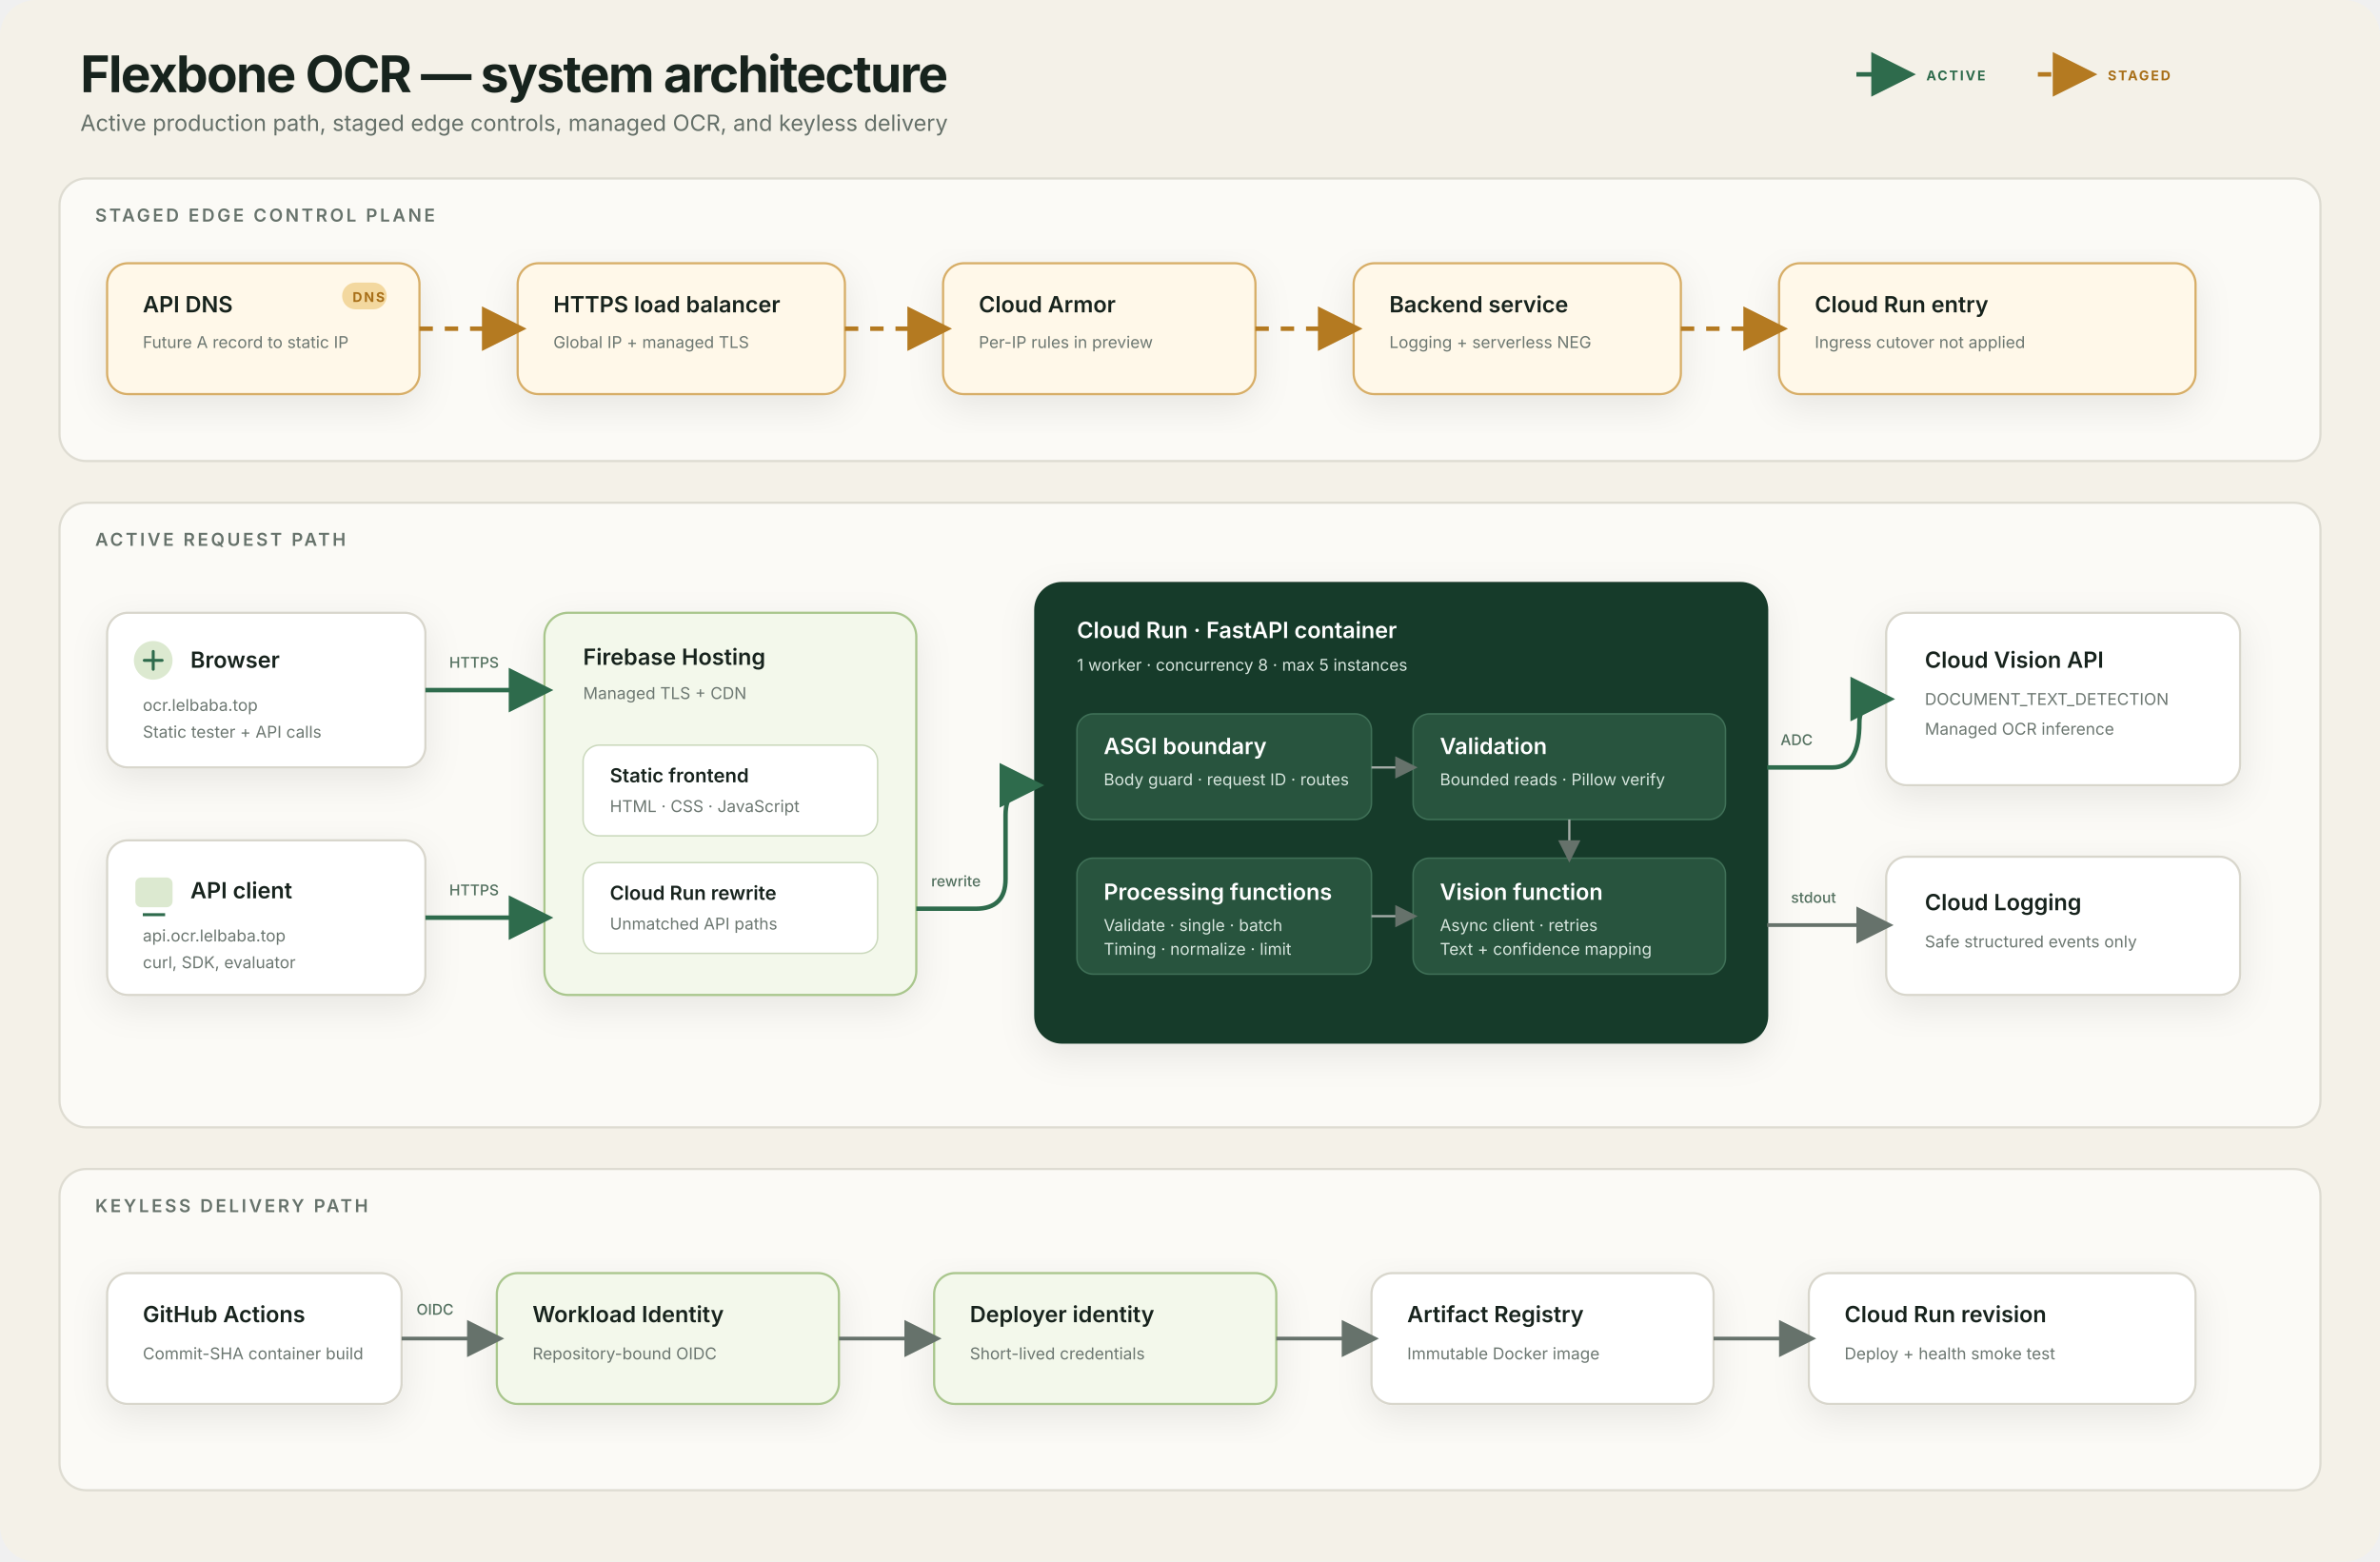
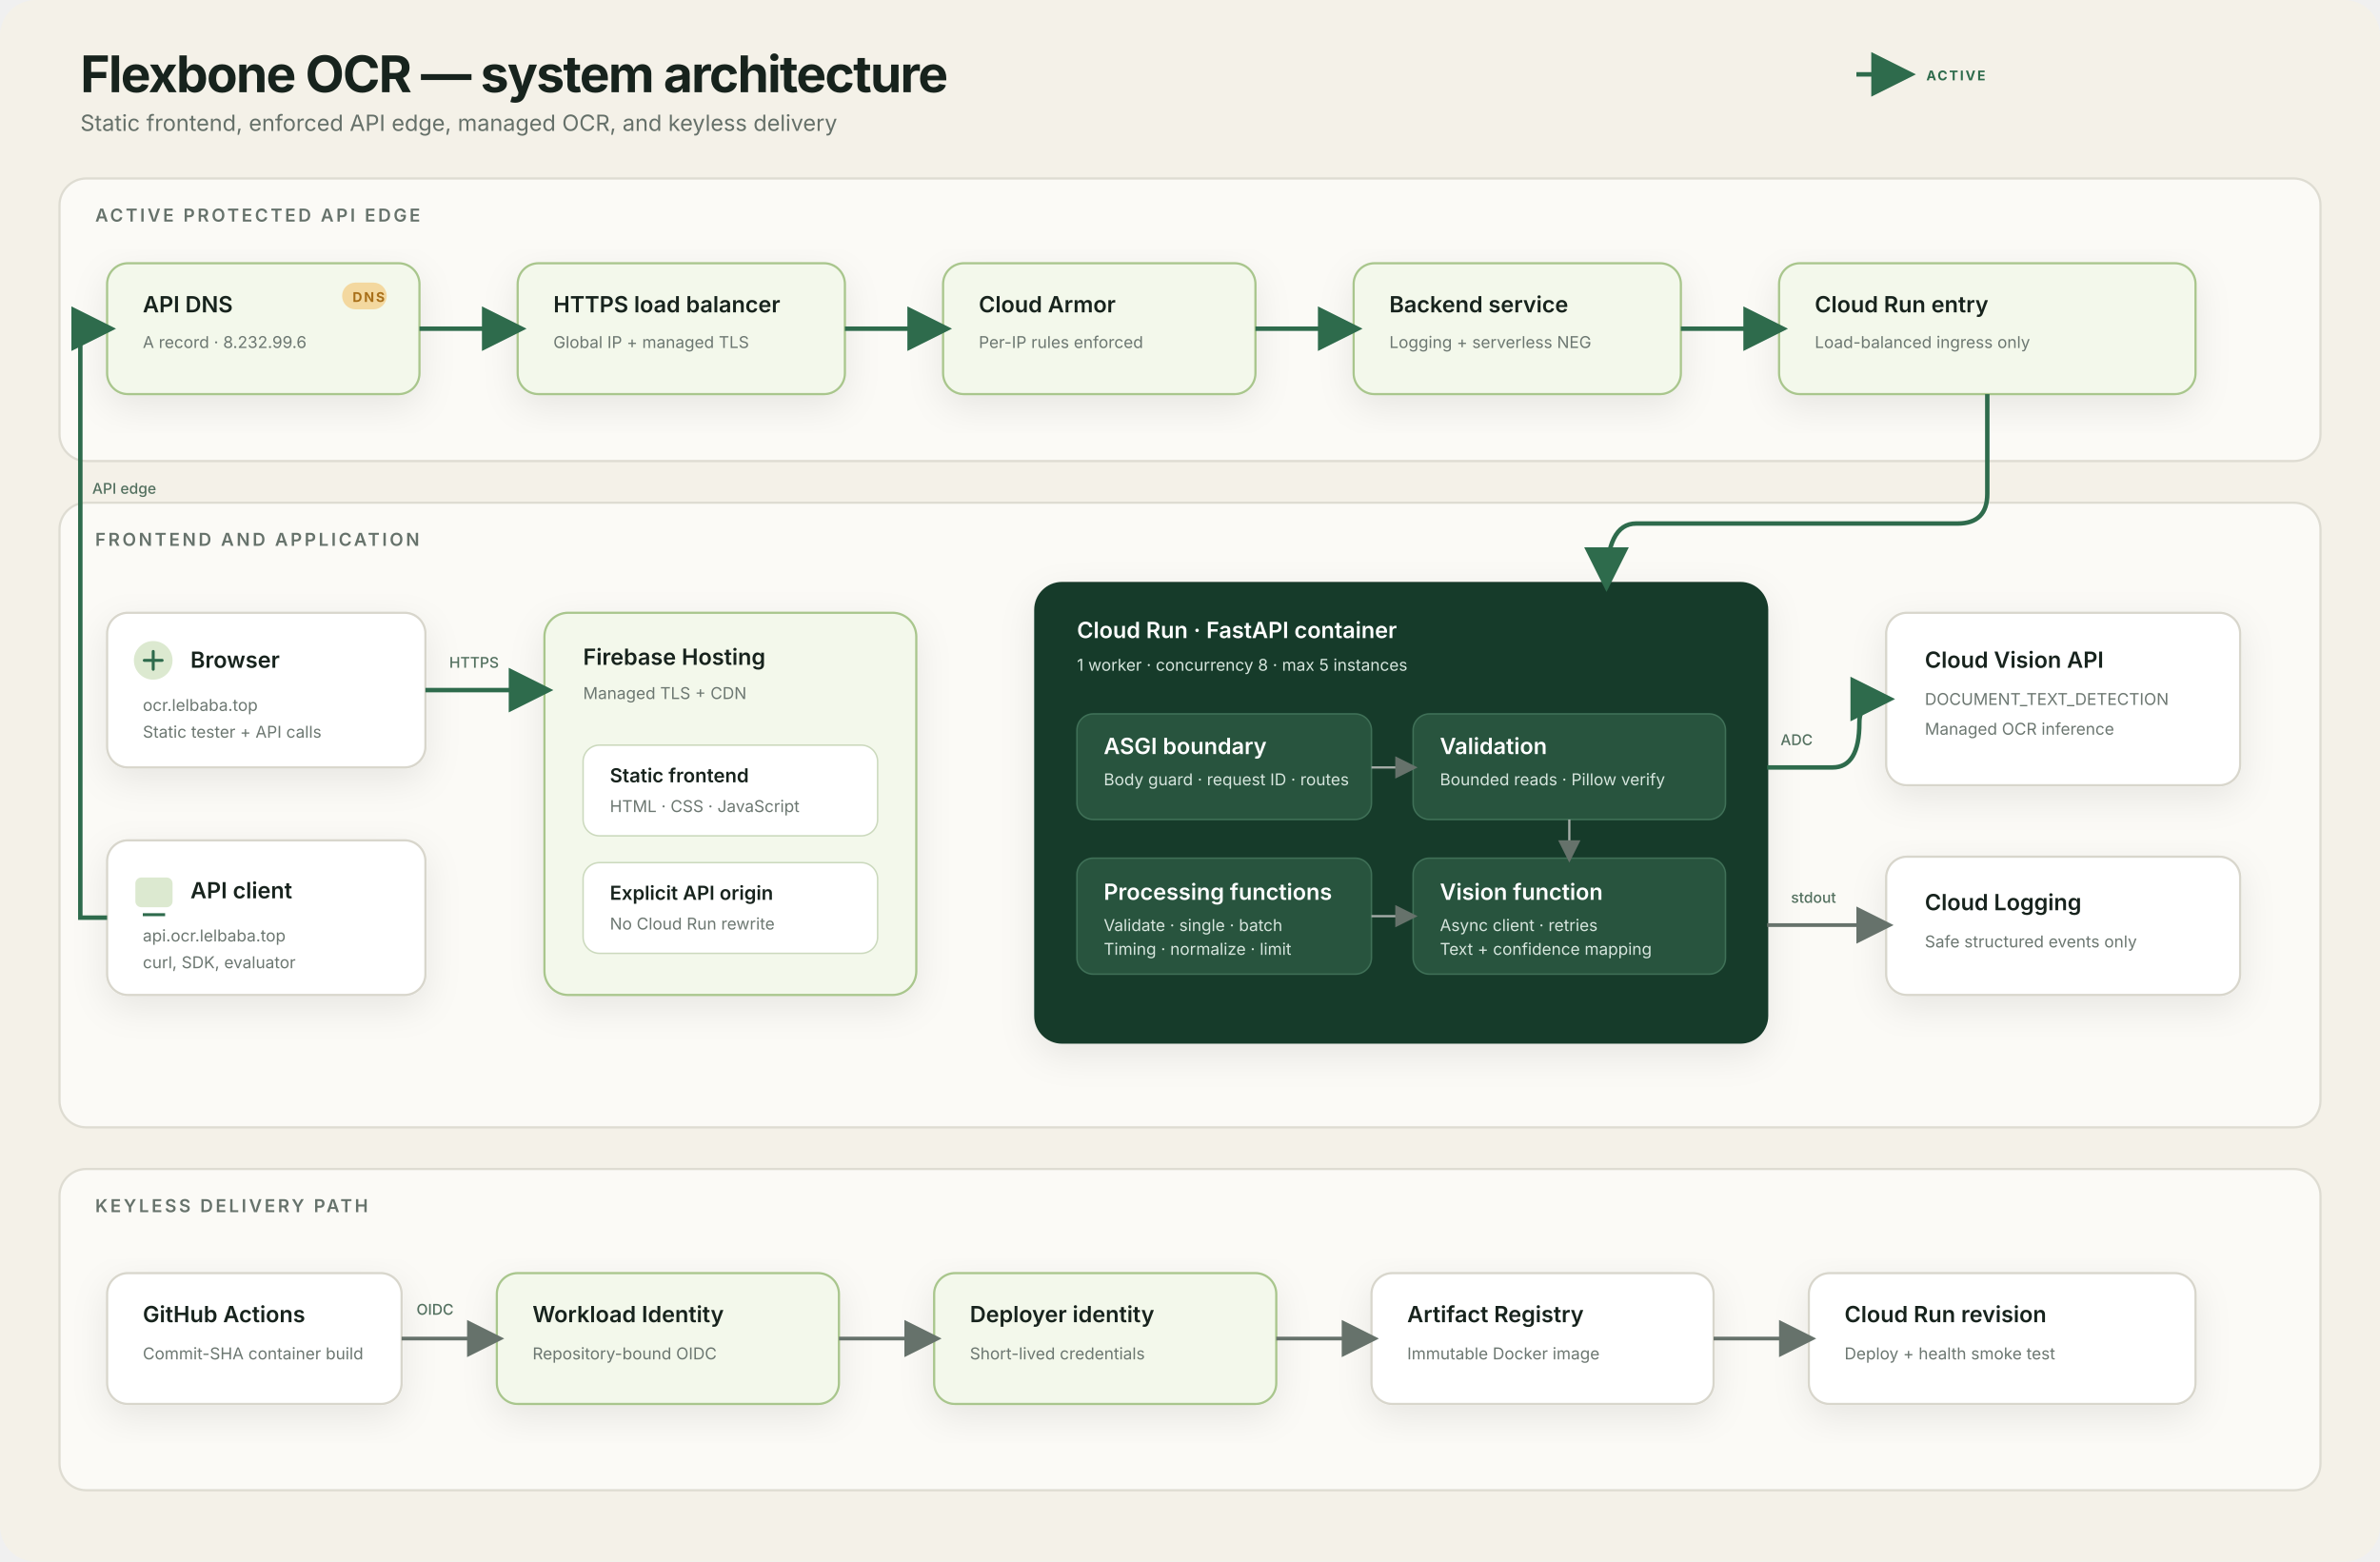
<svg xmlns="http://www.w3.org/2000/svg" width="1600" height="1050" viewBox="0 0 1600 1050" role="img" aria-labelledby="title desc">
  <defs>
    <filter id="shadow" x="-20%" y="-20%" width="140%" height="150%">
      <feDropShadow dx="0" dy="8" stdDeviation="12" flood-color="#17231d" flood-opacity="0.08" />
    </filter>
    <marker id="arrow-green" markerWidth="10" markerHeight="10" refX="8" refY="5" orient="auto" markerUnits="strokeWidth">
      <path d="M0 0 10 5 0 10z" fill="#2e6b4c" />
    </marker>
    <marker id="arrow-amber" markerWidth="10" markerHeight="10" refX="8" refY="5" orient="auto" markerUnits="strokeWidth">
      <path d="M0 0 10 5 0 10z" fill="#b47a21" />
    </marker>
    <marker id="arrow-slate" markerWidth="10" markerHeight="10" refX="8" refY="5" orient="auto" markerUnits="strokeWidth">
      <path d="M0 0 10 5 0 10z" fill="#66726b" />
    </marker>
    <style>
      .title{font:700 34px Inter,Arial,sans-serif;fill:#17231d;letter-spacing:-1px}.subtitle{font:400 15px Inter,Arial,sans-serif;fill:#657069}.zone{fill:#fbfaf6;stroke:#dedcd2;stroke-width:1.5}.zone-title{font:600 12px Inter,Arial,sans-serif;fill:#66726b;letter-spacing:1.7px}.card{fill:#fff;stroke:#d8d6cc;stroke-width:1.5;filter:url(#shadow)}.card-green{fill:#f3f8eb;stroke:#a9c68d;stroke-width:1.5;filter:url(#shadow)}.card-amber{fill:#fff8e9;stroke:#d7ae68;stroke-width:1.5;filter:url(#shadow)}.card-dark{fill:#193b2c;stroke:#193b2c;stroke-width:1.5;filter:url(#shadow)}.label{font:600 15px Inter,Arial,sans-serif;fill:#17231d}.label-sm{font:600 13px Inter,Arial,sans-serif;fill:#17231d}.label-light{font:600 15px Inter,Arial,sans-serif;fill:#fff}.meta{font:400 11px Inter,Arial,sans-serif;fill:#6c7771}.meta-light{font:400 11px Inter,Arial,sans-serif;fill:#d6e5dd}.badge{font:700 9px Inter,Arial,sans-serif;letter-spacing:1.2px}.active{fill:#2e6b4c}.staged{fill:#a86f18}.line-active{fill:none;stroke:#2e6b4c;stroke-width:3;marker-end:url(#arrow-green)}.line-stage{fill:none;stroke:#b47a21;stroke-width:3;stroke-dasharray:9 8;marker-end:url(#arrow-amber)}.line-support{fill:none;stroke:#66726b;stroke-width:2.5;marker-end:url(#arrow-slate)}.line-thin{fill:none;stroke:#a6aea9;stroke-width:1.5;marker-end:url(#arrow-slate)}.path-label{font:500 10px Inter,Arial,sans-serif;fill:#53705f}.path-stage{font:500 10px Inter,Arial,sans-serif;fill:#9b671c}
    </style>
  </defs>
  <rect width="1600" height="1050" rx="24" fill="#f4f1e8" />
  <text class="title" x="54" y="62">Flexbone OCR — system architecture</text>
-   <text class="subtitle" x="54" y="88">Active production path, staged edge controls, managed OCR, and keyless delivery</text>
+   <text class="subtitle" x="54" y="88">Static frontend, enforced API edge, managed OCR, and keyless delivery</text>
  <g transform="translate(1248 50)">
    <line x1="0" y1="0" x2="34" y2="0" class="line-active" />
    <text class="badge active" x="47" y="4">ACTIVE</text>
-     <line x1="122" y1="0" x2="156" y2="0" class="line-stage" />
-     <text class="badge staged" x="169" y="4">STAGED</text>
  </g>
  <rect class="zone" x="40" y="120" width="1520" height="190" rx="18" />
-   <text class="zone-title" x="64" y="149">STAGED EDGE CONTROL PLANE</text>
-   <rect class="card-amber" x="72" y="177" width="210" height="88" rx="14" />
+   <text class="zone-title" x="64" y="149">ACTIVE PROTECTED API EDGE</text>
+   <rect class="card-green" x="72" y="177" width="210" height="88" rx="14" />
  <text class="label" x="96" y="210">API DNS</text>
-   <text class="meta" x="96" y="234">Future A record to static IP</text>
+   <text class="meta" x="96" y="234">A record · 8.232.99.6</text>
  <rect x="230" y="190" width="30" height="18" rx="9" fill="#f3d89f" />
  <text class="badge staged" x="237" y="203">DNS</text>
-   <rect class="card-amber" x="348" y="177" width="220" height="88" rx="14" />
+   <rect class="card-green" x="348" y="177" width="220" height="88" rx="14" />
  <text class="label" x="372" y="210">HTTPS load balancer</text>
  <text class="meta" x="372" y="234">Global IP + managed TLS</text>
-   <rect class="card-amber" x="634" y="177" width="210" height="88" rx="14" />
+   <rect class="card-green" x="634" y="177" width="210" height="88" rx="14" />
  <text class="label" x="658" y="210">Cloud Armor</text>
-   <text class="meta" x="658" y="234">Per-IP rules in preview</text>
-   <rect class="card-amber" x="910" y="177" width="220" height="88" rx="14" />
+   <text class="meta" x="658" y="234">Per-IP rules enforced</text>
+   <rect class="card-green" x="910" y="177" width="220" height="88" rx="14" />
  <text class="label" x="934" y="210">Backend service</text>
  <text class="meta" x="934" y="234">Logging + serverless NEG</text>
-   <rect class="card-amber" x="1196" y="177" width="280" height="88" rx="14" />
+   <rect class="card-green" x="1196" y="177" width="280" height="88" rx="14" />
  <text class="label" x="1220" y="210">Cloud Run entry</text>
-   <text class="meta" x="1220" y="234">Ingress cutover not applied</text>
-   <path class="line-stage" d="M282 221H348" />
-   <path class="line-stage" d="M568 221H634" />
-   <path class="line-stage" d="M844 221H910" />
-   <path class="line-stage" d="M1130 221H1196" />
+   <text class="meta" x="1220" y="234">Load-balanced ingress only</text>
+   <path class="line-active" d="M282 221H348" />
+   <path class="line-active" d="M568 221H634" />
+   <path class="line-active" d="M844 221H910" />
+   <path class="line-active" d="M1130 221H1196" />
  <rect class="zone" x="40" y="338" width="1520" height="420" rx="18" />
-   <text class="zone-title" x="64" y="367">ACTIVE REQUEST PATH</text>
+   <text class="zone-title" x="64" y="367">FRONTEND AND APPLICATION</text>
  <rect class="card" x="72" y="412" width="214" height="104" rx="14" />
  <circle cx="103" cy="444" r="13" fill="#dce9d0" />
  <path d="M97 444h12M103 438v12" stroke="#2e6b4c" stroke-width="2" stroke-linecap="round" />
  <text class="label" x="128" y="449">Browser</text>
  <text class="meta" x="96" y="478">ocr.lelbaba.top</text>
  <text class="meta" x="96" y="496">Static tester + API calls</text>
  <rect class="card" x="72" y="565" width="214" height="104" rx="14" />
  <rect x="91" y="590" width="25" height="20" rx="4" fill="#dce9d0" />
  <path d="M96 615h15" stroke="#2e6b4c" stroke-width="2" />
  <text class="label" x="128" y="604">API client</text>
  <text class="meta" x="96" y="633">api.ocr.lelbaba.top</text>
  <text class="meta" x="96" y="651">curl, SDK, evaluator</text>
  <rect class="card-green" x="366" y="412" width="250" height="257" rx="16" />
  <text class="label" x="392" y="447">Firebase Hosting</text>
  <text class="meta" x="392" y="470">Managed TLS + CDN</text>
  <rect x="392" y="501" width="198" height="61" rx="11" fill="#fff" stroke="#cbd9bd" />
  <text class="label-sm" x="410" y="526">Static frontend</text>
  <text class="meta" x="410" y="546">HTML · CSS · JavaScript</text>
  <rect x="392" y="580" width="198" height="61" rx="11" fill="#fff" stroke="#cbd9bd" />
-   <text class="label-sm" x="410" y="605">Cloud Run rewrite</text>
-   <text class="meta" x="410" y="625">Unmatched API paths</text>
+   <text class="label-sm" x="410" y="605">Explicit API origin</text>
+   <text class="meta" x="410" y="625">No Cloud Run rewrite</text>
  <rect class="card-dark" x="696" y="392" width="492" height="309" rx="18" />
  <text class="label-light" x="724" y="429">Cloud Run · FastAPI container</text>
  <text class="meta-light" x="724" y="451">1 worker · concurrency 8 · max 5 instances</text>
  <rect x="724" y="480" width="198" height="71" rx="11" fill="#28543e" stroke="#3f7057" />
  <text class="label-light" x="742" y="507">ASGI boundary</text>
  <text class="meta-light" x="742" y="528">Body guard · request ID · routes</text>
  <rect x="950" y="480" width="210" height="71" rx="11" fill="#28543e" stroke="#3f7057" />
  <text class="label-light" x="968" y="507">Validation</text>
  <text class="meta-light" x="968" y="528">Bounded reads · Pillow verify</text>
  <rect x="724" y="577" width="198" height="78" rx="11" fill="#28543e" stroke="#3f7057" />
  <text class="label-light" x="742" y="605">Processing functions</text>
  <text class="meta-light" x="742" y="626">Validate · single · batch</text>
  <text class="meta-light" x="742" y="642">Timing · normalize · limit</text>
  <rect x="950" y="577" width="210" height="78" rx="11" fill="#28543e" stroke="#3f7057" />
  <text class="label-light" x="968" y="605">Vision function</text>
  <text class="meta-light" x="968" y="626">Async client · retries</text>
  <text class="meta-light" x="968" y="642">Text + confidence mapping</text>
  <rect class="card" x="1268" y="412" width="238" height="116" rx="14" />
  <text class="label" x="1294" y="449">Cloud Vision API</text>
  <text class="meta" x="1294" y="474">DOCUMENT_TEXT_DETECTION</text>
  <text class="meta" x="1294" y="494">Managed OCR inference</text>
  <rect class="card" x="1268" y="576" width="238" height="93" rx="14" />
  <text class="label" x="1294" y="612">Cloud Logging</text>
  <text class="meta" x="1294" y="637">Safe structured events only</text>
  <path class="line-active" d="M286 464H366" />
  <text class="path-label" x="302" y="449">HTTPS</text>
-   <path class="line-active" d="M286 617H366" />
-   <text class="path-label" x="302" y="602">HTTPS</text>
-   <path class="line-active" d="M616 611H656Q676 611 676 591V548Q676 528 696 528" />
-   <text class="path-label" x="626" y="596">rewrite</text>
+   <path class="line-active" d="M72 617H54V221H72" />
+   <text class="path-label" x="62" y="332">API edge</text>
+   <path class="line-active" d="M1336 265V332Q1336 352 1316 352H1100Q1080 352 1080 392" />
  <path class="line-active" d="M1188 516H1232Q1250 516 1250 486Q1250 470 1268 470" />
  <text class="path-label" x="1197" y="501">ADC</text>
  <path class="line-support" d="M1188 622H1268" />
  <text class="path-label" x="1204" y="607">stdout</text>
  <path class="line-thin" d="M922 516H950" />
  <path class="line-thin" d="M1055 551V577" />
  <path class="line-thin" d="M922 616H950" />
  <rect class="zone" x="40" y="786" width="1520" height="216" rx="18" />
  <text class="zone-title" x="64" y="815">KEYLESS DELIVERY PATH</text>
  <rect class="card" x="72" y="856" width="198" height="88" rx="14" />
  <text class="label" x="96" y="889">GitHub Actions</text>
  <text class="meta" x="96" y="914">Commit-SHA container build</text>
  <rect class="card-green" x="334" y="856" width="230" height="88" rx="14" />
  <text class="label" x="358" y="889">Workload Identity</text>
  <text class="meta" x="358" y="914">Repository-bound OIDC</text>
  <rect class="card-green" x="628" y="856" width="230" height="88" rx="14" />
  <text class="label" x="652" y="889">Deployer identity</text>
  <text class="meta" x="652" y="914">Short-lived credentials</text>
  <rect class="card" x="922" y="856" width="230" height="88" rx="14" />
  <text class="label" x="946" y="889">Artifact Registry</text>
  <text class="meta" x="946" y="914">Immutable Docker image</text>
  <rect class="card" x="1216" y="856" width="260" height="88" rx="14" />
  <text class="label" x="1240" y="889">Cloud Run revision</text>
  <text class="meta" x="1240" y="914">Deploy + health smoke test</text>
  <path class="line-support" d="M270 900H334" />
  <text class="path-label" x="280" y="884">OIDC</text>
  <path class="line-support" d="M564 900H628" />
  <path class="line-support" d="M858 900H922" />
  <path class="line-support" d="M1152 900H1216" />
</svg>
